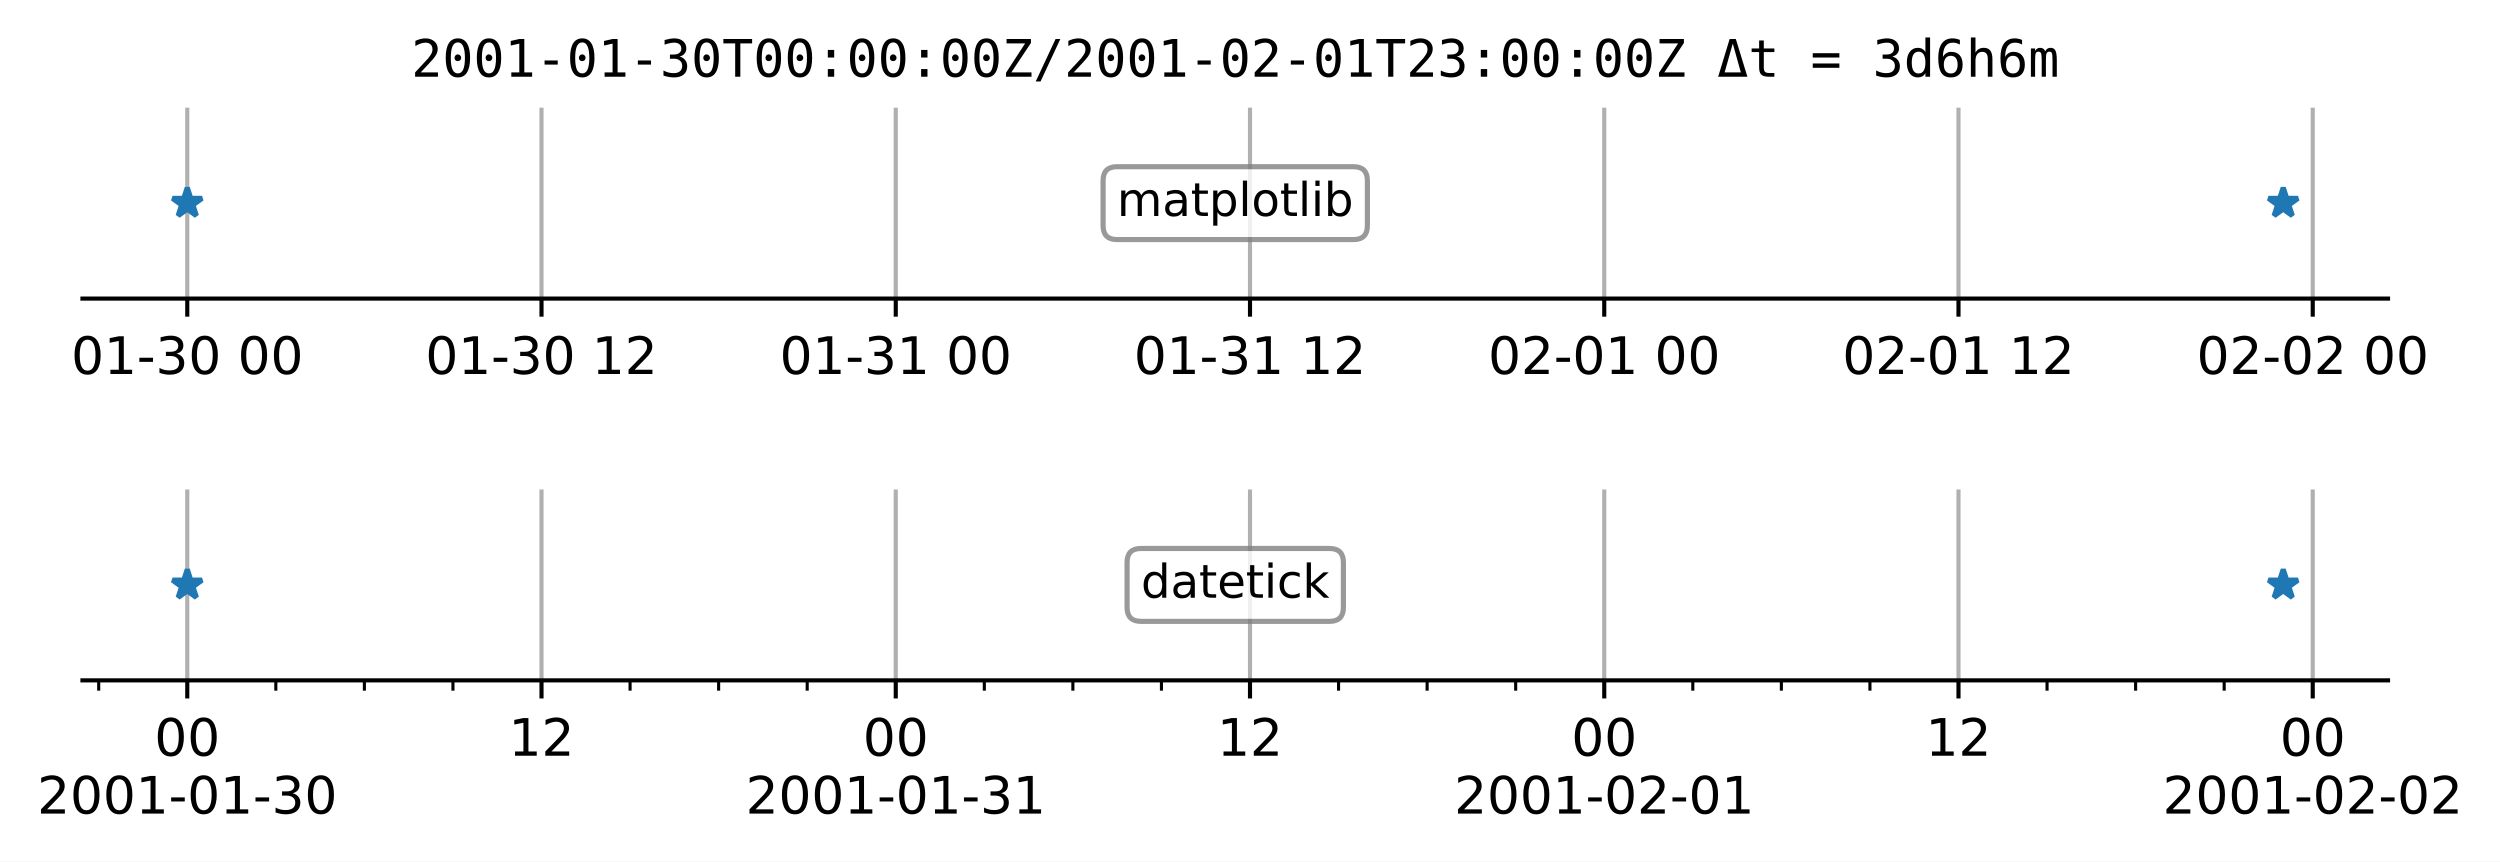
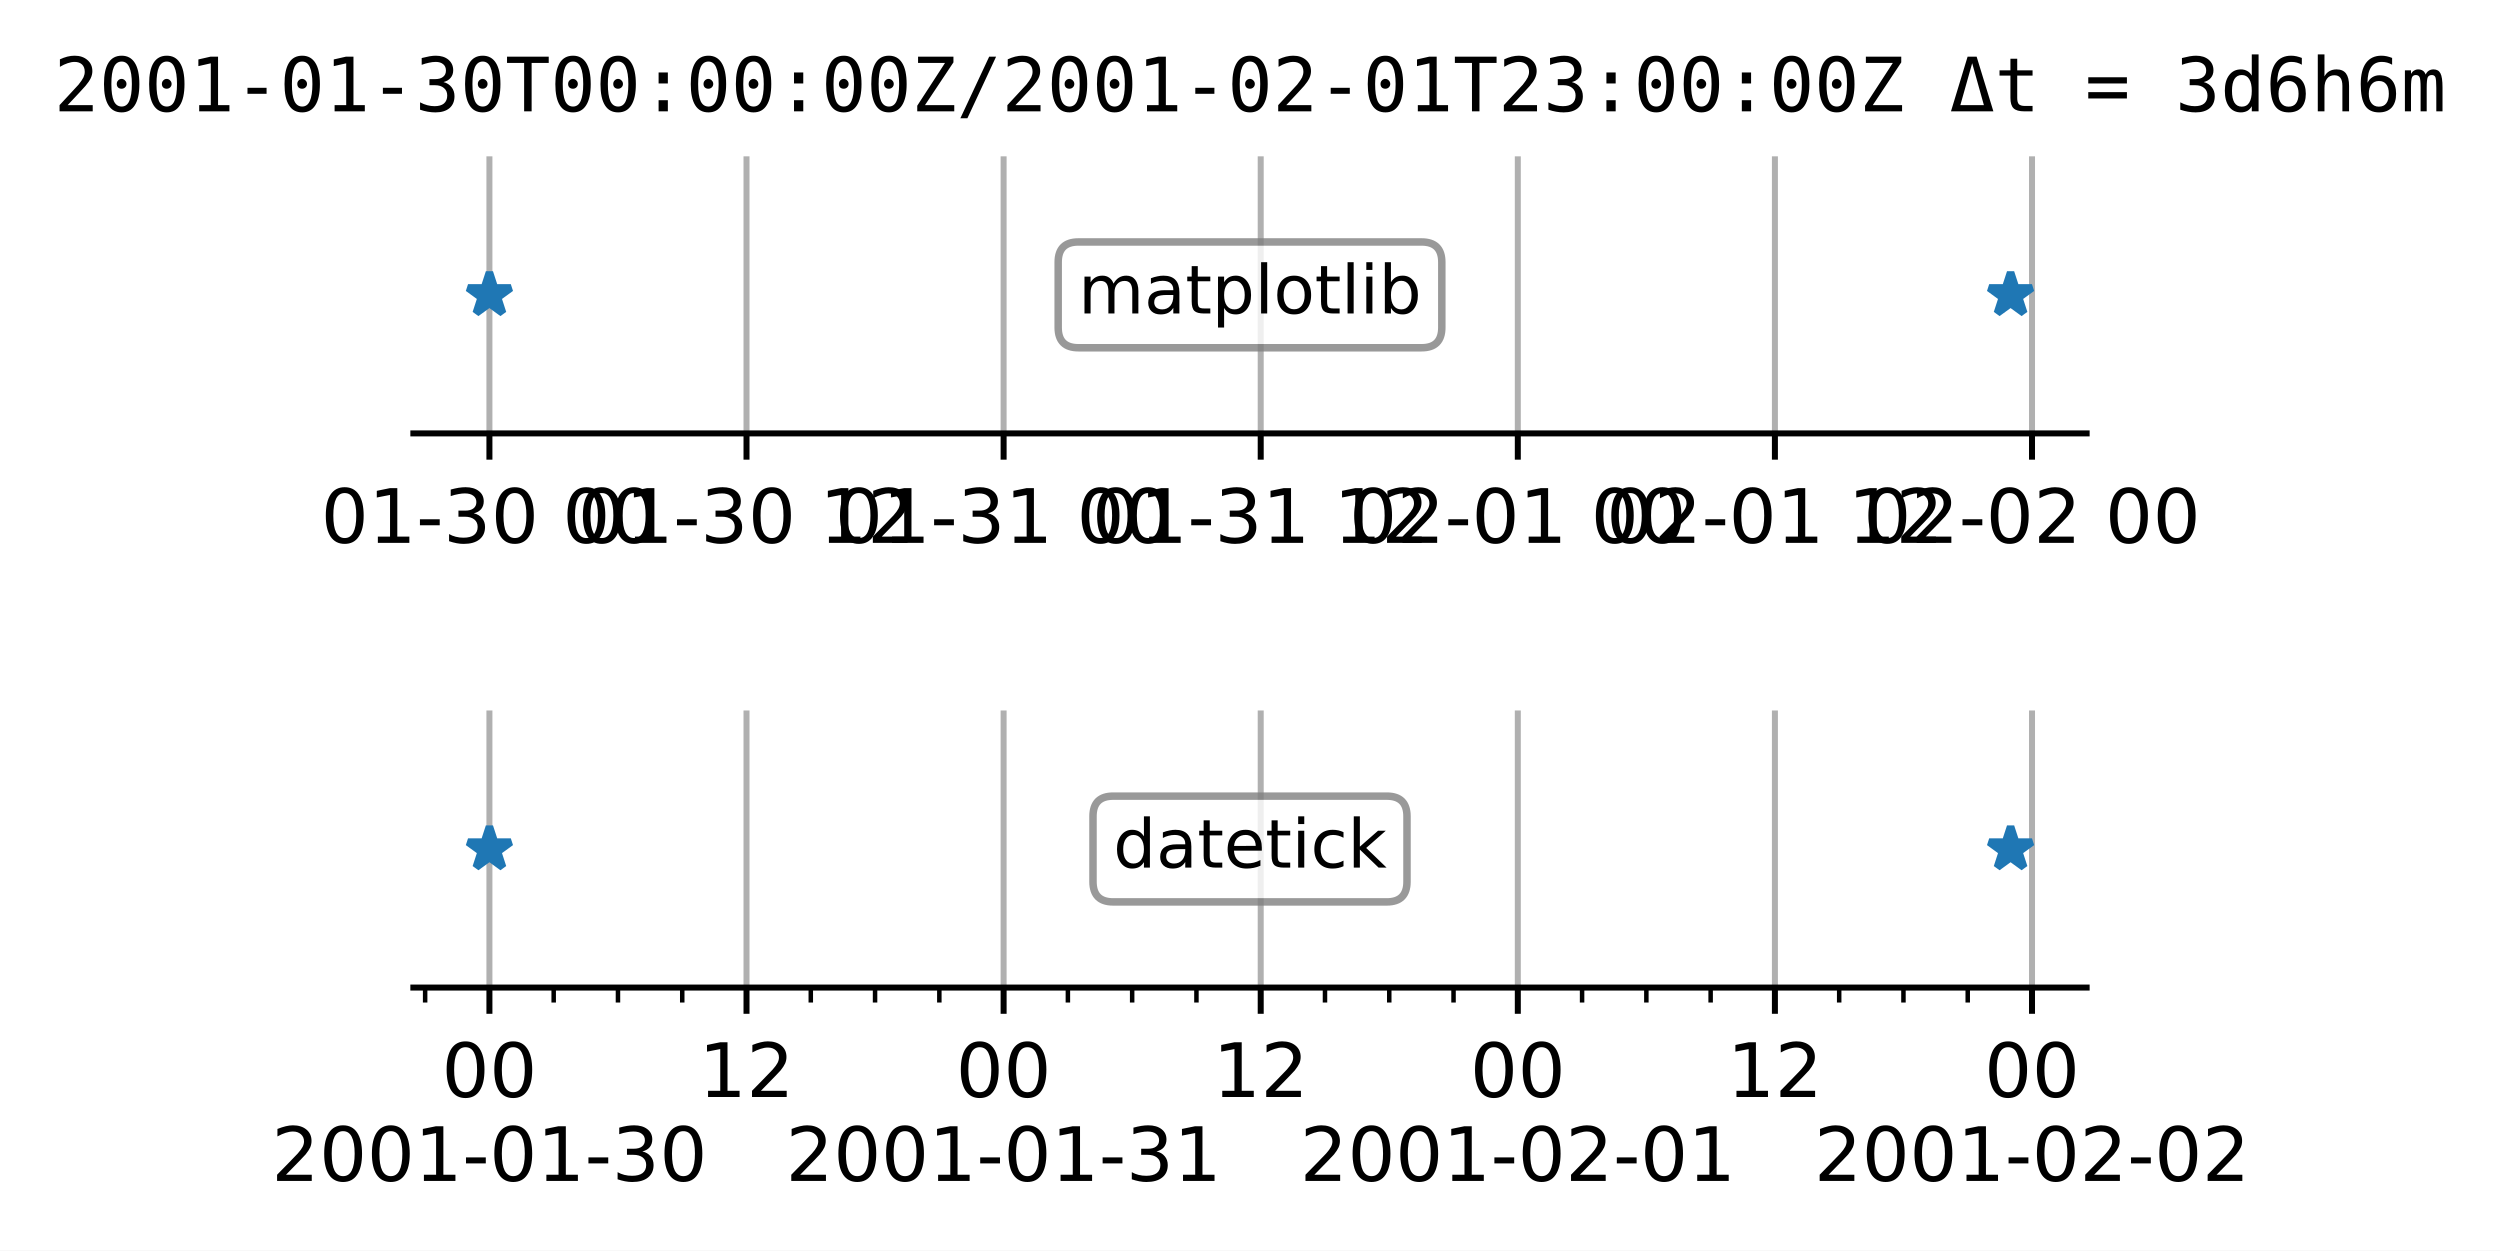
- <svg xmlns="http://www.w3.org/2000/svg" xmlns:xlink="http://www.w3.org/1999/xlink" width="484.05pt" height="166.808pt" viewBox="0 0 484.05 166.808" version="1.1">
+ <svg xmlns="http://www.w3.org/2000/svg" xmlns:xlink="http://www.w3.org/1999/xlink" width="333.477pt" height="166.808pt" viewBox="0 0 333.477 166.808" version="1.1">
  <defs>
    <style type="text/css">*{stroke-linejoin: round; stroke-linecap: butt}</style>
  </defs>
  <g id="figure_1">
    <g id="patch_1">
-       <path d="M 0 166.808  L 484.05 166.808  L 484.05 0  L 0 0  z " style="fill: #ffffff" />
+       <path d="M 0 166.808  L 333.477 166.808  L 333.477 0  L 0 0  z " style="fill: #ffffff" />
    </g>
    <g id="axes_1">
      <g id="patch_2">
-         <path d="M 15.967 57.812  L 462.367 57.812  L 462.367 20.852  L 15.967 20.852  z " style="fill: #ffffff" />
+         <path d="M 55.138 57.812  L 278.338 57.812  L 278.338 20.852  L 55.138 20.852  z " style="fill: #ffffff" />
      </g>
      <g id="matplotlib.axis_1">
        <g id="xtick_1">
          <g id="line2d_1">
-             <path d="M 36.258 57.812  L 36.258 20.852  " clip-path="url(#p8b8beb28ec)" style="fill: none; stroke: #b0b0b0; stroke-width: 0.8; stroke-linecap: square" />
+             <path d="M 65.284 57.812  L 65.284 20.852  " clip-path="url(#p01755cb30a)" style="fill: none; stroke: #b0b0b0; stroke-width: 0.8; stroke-linecap: square" />
          </g>
          <g id="line2d_2">
            <defs>
              <path id="m1e6c41ab66" d="M 0 0  L 0 3.5  " style="stroke: #000000; stroke-width: 0.8" />
            </defs>
            <g>
-               <use xlink:href="#m1e6c41ab66" x="36.258" y="57.812" style="stroke: #000000; stroke-width: 0.8" />
+               <use xlink:href="#m1e6c41ab66" x="65.284" y="57.812" style="stroke: #000000; stroke-width: 0.8" />
            </g>
          </g>
          <g id="text_1">
-             <text style="font-size: 10px; font-family: 'DejaVu Sans', 'Bitstream Vera Sans', 'Computer Modern Sans Serif', 'Lucida Grande', 'Verdana', 'Geneva', 'Lucid', 'Arial', 'Helvetica', 'Avant Garde', sans-serif; text-anchor: middle" x="36.258" y="72.41" transform="rotate(-0 36.25781 72.41)">01-30 00</text>
+             <text style="font-size: 10px; font-family: 'DejaVu Sans', 'Bitstream Vera Sans', 'Computer Modern Sans Serif', 'Lucida Grande', 'Verdana', 'Geneva', 'Lucid', 'Arial', 'Helvetica', 'Avant Garde', sans-serif; text-anchor: middle" x="65.284" y="72.41" transform="rotate(-0 65.28374 72.41)">01-30 00</text>
          </g>
        </g>
        <g id="xtick_2">
          <g id="line2d_3">
-             <path d="M 104.847 57.812  L 104.847 20.852  " clip-path="url(#p8b8beb28ec)" style="fill: none; stroke: #b0b0b0; stroke-width: 0.8; stroke-linecap: square" />
+             <path d="M 99.578 57.812  L 99.578 20.852  " clip-path="url(#p01755cb30a)" style="fill: none; stroke: #b0b0b0; stroke-width: 0.8; stroke-linecap: square" />
          </g>
          <g id="line2d_4">
            <g>
-               <use xlink:href="#m1e6c41ab66" x="104.847" y="57.812" style="stroke: #000000; stroke-width: 0.8" />
+               <use xlink:href="#m1e6c41ab66" x="99.578" y="57.812" style="stroke: #000000; stroke-width: 0.8" />
            </g>
          </g>
          <g id="text_2">
-             <text style="font-size: 10px; font-family: 'DejaVu Sans', 'Bitstream Vera Sans', 'Computer Modern Sans Serif', 'Lucida Grande', 'Verdana', 'Geneva', 'Lucid', 'Arial', 'Helvetica', 'Avant Garde', sans-serif; text-anchor: middle" x="104.847" y="72.41" transform="rotate(-0 104.8468 72.41)">01-30 12</text>
+             <text style="font-size: 10px; font-family: 'DejaVu Sans', 'Bitstream Vera Sans', 'Computer Modern Sans Serif', 'Lucida Grande', 'Verdana', 'Geneva', 'Lucid', 'Arial', 'Helvetica', 'Avant Garde', sans-serif; text-anchor: middle" x="99.578" y="72.41" transform="rotate(-0 99.57823 72.41)">01-30 12</text>
          </g>
        </g>
        <g id="xtick_3">
          <g id="line2d_5">
-             <path d="M 173.436 57.812  L 173.436 20.852  " clip-path="url(#p8b8beb28ec)" style="fill: none; stroke: #b0b0b0; stroke-width: 0.8; stroke-linecap: square" />
+             <path d="M 133.873 57.812  L 133.873 20.852  " clip-path="url(#p01755cb30a)" style="fill: none; stroke: #b0b0b0; stroke-width: 0.8; stroke-linecap: square" />
          </g>
          <g id="line2d_6">
            <g>
-               <use xlink:href="#m1e6c41ab66" x="173.436" y="57.812" style="stroke: #000000; stroke-width: 0.8" />
+               <use xlink:href="#m1e6c41ab66" x="133.873" y="57.812" style="stroke: #000000; stroke-width: 0.8" />
            </g>
          </g>
          <g id="text_3">
-             <text style="font-size: 10px; font-family: 'DejaVu Sans', 'Bitstream Vera Sans', 'Computer Modern Sans Serif', 'Lucida Grande', 'Verdana', 'Geneva', 'Lucid', 'Arial', 'Helvetica', 'Avant Garde', sans-serif; text-anchor: middle" x="173.436" y="72.41" transform="rotate(-0 173.4358 72.41)">01-31 00</text>
+             <text style="font-size: 10px; font-family: 'DejaVu Sans', 'Bitstream Vera Sans', 'Computer Modern Sans Serif', 'Lucida Grande', 'Verdana', 'Geneva', 'Lucid', 'Arial', 'Helvetica', 'Avant Garde', sans-serif; text-anchor: middle" x="133.873" y="72.41" transform="rotate(-0 133.8727 72.41)">01-31 00</text>
          </g>
        </g>
        <g id="xtick_4">
          <g id="line2d_7">
-             <path d="M 242.025 57.812  L 242.025 20.852  " clip-path="url(#p8b8beb28ec)" style="fill: none; stroke: #b0b0b0; stroke-width: 0.8; stroke-linecap: square" />
+             <path d="M 168.167 57.812  L 168.167 20.852  " clip-path="url(#p01755cb30a)" style="fill: none; stroke: #b0b0b0; stroke-width: 0.8; stroke-linecap: square" />
          </g>
          <g id="line2d_8">
            <g>
-               <use xlink:href="#m1e6c41ab66" x="242.025" y="57.812" style="stroke: #000000; stroke-width: 0.8" />
+               <use xlink:href="#m1e6c41ab66" x="168.167" y="57.812" style="stroke: #000000; stroke-width: 0.8" />
            </g>
          </g>
          <g id="text_4">
-             <text style="font-size: 10px; font-family: 'DejaVu Sans', 'Bitstream Vera Sans', 'Computer Modern Sans Serif', 'Lucida Grande', 'Verdana', 'Geneva', 'Lucid', 'Arial', 'Helvetica', 'Avant Garde', sans-serif; text-anchor: middle" x="242.025" y="72.41" transform="rotate(-0 242.0248 72.41)">01-31 12</text>
+             <text style="font-size: 10px; font-family: 'DejaVu Sans', 'Bitstream Vera Sans', 'Computer Modern Sans Serif', 'Lucida Grande', 'Verdana', 'Geneva', 'Lucid', 'Arial', 'Helvetica', 'Avant Garde', sans-serif; text-anchor: middle" x="168.167" y="72.41" transform="rotate(-0 168.1672 72.41)">01-31 12</text>
          </g>
        </g>
        <g id="xtick_5">
          <g id="line2d_9">
-             <path d="M 310.614 57.812  L 310.614 20.852  " clip-path="url(#p8b8beb28ec)" style="fill: none; stroke: #b0b0b0; stroke-width: 0.8; stroke-linecap: square" />
+             <path d="M 202.462 57.812  L 202.462 20.852  " clip-path="url(#p01755cb30a)" style="fill: none; stroke: #b0b0b0; stroke-width: 0.8; stroke-linecap: square" />
          </g>
          <g id="line2d_10">
            <g>
-               <use xlink:href="#m1e6c41ab66" x="310.614" y="57.812" style="stroke: #000000; stroke-width: 0.8" />
+               <use xlink:href="#m1e6c41ab66" x="202.462" y="57.812" style="stroke: #000000; stroke-width: 0.8" />
            </g>
          </g>
          <g id="text_5">
-             <text style="font-size: 10px; font-family: 'DejaVu Sans', 'Bitstream Vera Sans', 'Computer Modern Sans Serif', 'Lucida Grande', 'Verdana', 'Geneva', 'Lucid', 'Arial', 'Helvetica', 'Avant Garde', sans-serif; text-anchor: middle" x="310.614" y="72.41" transform="rotate(-0 310.6138 72.41)">02-01 00</text>
+             <text style="font-size: 10px; font-family: 'DejaVu Sans', 'Bitstream Vera Sans', 'Computer Modern Sans Serif', 'Lucida Grande', 'Verdana', 'Geneva', 'Lucid', 'Arial', 'Helvetica', 'Avant Garde', sans-serif; text-anchor: middle" x="202.462" y="72.41" transform="rotate(-0 202.4617 72.41)">02-01 00</text>
          </g>
        </g>
        <g id="xtick_6">
          <g id="line2d_11">
-             <path d="M 379.203 57.812  L 379.203 20.852  " clip-path="url(#p8b8beb28ec)" style="fill: none; stroke: #b0b0b0; stroke-width: 0.8; stroke-linecap: square" />
+             <path d="M 236.756 57.812  L 236.756 20.852  " clip-path="url(#p01755cb30a)" style="fill: none; stroke: #b0b0b0; stroke-width: 0.8; stroke-linecap: square" />
          </g>
          <g id="line2d_12">
            <g>
-               <use xlink:href="#m1e6c41ab66" x="379.203" y="57.812" style="stroke: #000000; stroke-width: 0.8" />
+               <use xlink:href="#m1e6c41ab66" x="236.756" y="57.812" style="stroke: #000000; stroke-width: 0.8" />
            </g>
          </g>
          <g id="text_6">
-             <text style="font-size: 10px; font-family: 'DejaVu Sans', 'Bitstream Vera Sans', 'Computer Modern Sans Serif', 'Lucida Grande', 'Verdana', 'Geneva', 'Lucid', 'Arial', 'Helvetica', 'Avant Garde', sans-serif; text-anchor: middle" x="379.203" y="72.41" transform="rotate(-0 379.2028 72.41)">02-01 12</text>
+             <text style="font-size: 10px; font-family: 'DejaVu Sans', 'Bitstream Vera Sans', 'Computer Modern Sans Serif', 'Lucida Grande', 'Verdana', 'Geneva', 'Lucid', 'Arial', 'Helvetica', 'Avant Garde', sans-serif; text-anchor: middle" x="236.756" y="72.41" transform="rotate(-0 236.7562 72.41)">02-01 12</text>
          </g>
        </g>
        <g id="xtick_7">
          <g id="line2d_13">
-             <path d="M 447.792 57.812  L 447.792 20.852  " clip-path="url(#p8b8beb28ec)" style="fill: none; stroke: #b0b0b0; stroke-width: 0.8; stroke-linecap: square" />
+             <path d="M 271.051 57.812  L 271.051 20.852  " clip-path="url(#p01755cb30a)" style="fill: none; stroke: #b0b0b0; stroke-width: 0.8; stroke-linecap: square" />
          </g>
          <g id="line2d_14">
            <g>
-               <use xlink:href="#m1e6c41ab66" x="447.792" y="57.812" style="stroke: #000000; stroke-width: 0.8" />
+               <use xlink:href="#m1e6c41ab66" x="271.051" y="57.812" style="stroke: #000000; stroke-width: 0.8" />
            </g>
          </g>
          <g id="text_7">
-             <text style="font-size: 10px; font-family: 'DejaVu Sans', 'Bitstream Vera Sans', 'Computer Modern Sans Serif', 'Lucida Grande', 'Verdana', 'Geneva', 'Lucid', 'Arial', 'Helvetica', 'Avant Garde', sans-serif; text-anchor: middle" x="447.792" y="72.41" transform="rotate(-0 447.7917 72.41)">02-02 00</text>
+             <text style="font-size: 10px; font-family: 'DejaVu Sans', 'Bitstream Vera Sans', 'Computer Modern Sans Serif', 'Lucida Grande', 'Verdana', 'Geneva', 'Lucid', 'Arial', 'Helvetica', 'Avant Garde', sans-serif; text-anchor: middle" x="271.051" y="72.41" transform="rotate(-0 271.0507 72.41)">02-02 00</text>
          </g>
        </g>
      </g>
      <g id="line2d_15">
        <defs>
          <path id="maf42e94cd1" d="M 0 -3  L -0.674 -0.927  L -2.853 -0.927  L -1.09 0.354  L -1.763 2.427  L -0 1.146  L 1.763 2.427  L 1.09 0.354  L 2.853 -0.927  L 0.674 -0.927  z " style="stroke: #1f77b4; stroke-linejoin: bevel" />
        </defs>
-         <g clip-path="url(#p8b8beb28ec)">
-           <use xlink:href="#maf42e94cd1" x="36.258" y="39.332" style="fill: #1f77b4; stroke: #1f77b4; stroke-linejoin: bevel" />
-           <use xlink:href="#maf42e94cd1" x="442.076" y="39.332" style="fill: #1f77b4; stroke: #1f77b4; stroke-linejoin: bevel" />
+         <g clip-path="url(#p01755cb30a)">
+           <use xlink:href="#maf42e94cd1" x="65.284" y="39.332" style="fill: #1f77b4; stroke: #1f77b4; stroke-linejoin: bevel" />
+           <use xlink:href="#maf42e94cd1" x="268.193" y="39.332" style="fill: #1f77b4; stroke: #1f77b4; stroke-linejoin: bevel" />
        </g>
      </g>
      <g id="patch_3">
-         <path d="M 15.967 57.812  L 462.367 57.812  " style="fill: none; stroke: #000000; stroke-width: 0.8; stroke-linejoin: miter; stroke-linecap: square" />
+         <path d="M 55.138 57.812  L 278.338 57.812  " style="fill: none; stroke: #000000; stroke-width: 0.8; stroke-linejoin: miter; stroke-linecap: square" />
      </g>
      <g id="text_8">
        <g id="patch_4">
-           <path d="M 216.28 46.387  L 262.054 46.387  Q 264.754 46.387 264.754 43.687  L 264.754 34.976  Q 264.754 32.276 262.054 32.276  L 216.28 32.276  Q 213.58 32.276 213.58 34.976  L 213.58 43.687  Q 213.58 46.387 216.28 46.387  z " style="fill: #ffffff; opacity: 0.8; stroke: #808080; stroke-linejoin: miter" />
-         </g>
-         <text style="font-size: 9px; font-family: 'DejaVu Sans', 'Bitstream Vera Sans', 'Computer Modern Sans Serif', 'Lucida Grande', 'Verdana', 'Geneva', 'Lucid', 'Arial', 'Helvetica', 'Avant Garde', sans-serif; text-anchor: middle" x="239.167" y="41.815" transform="rotate(-0 239.1669 41.815)">matplotlib</text>
+           <path d="M 143.852 46.387  L 189.625 46.387  Q 192.325 46.387 192.325 43.687  L 192.325 34.976  Q 192.325 32.276 189.625 32.276  L 143.852 32.276  Q 141.152 32.276 141.152 34.976  L 141.152 43.687  Q 141.152 46.387 143.852 46.387  z " style="fill: #ffffff; opacity: 0.8; stroke: #808080; stroke-linejoin: miter" />
+         </g>
+         <text style="font-size: 9px; font-family: 'DejaVu Sans', 'Bitstream Vera Sans', 'Computer Modern Sans Serif', 'Lucida Grande', 'Verdana', 'Geneva', 'Lucid', 'Arial', 'Helvetica', 'Avant Garde', sans-serif; text-anchor: middle" x="166.738" y="41.815" transform="rotate(-0 166.7383 41.815)">matplotlib</text>
      </g>
      <g id="text_9">
-         <text style="font-size: 10px; font-family: 'DejaVu Sans Mono', 'Bitstream Vera Sans Mono', 'Computer Modern Typewriter', 'Andale Mono', 'Nimbus Mono L', 'Courier New', 'Courier', 'Fixed', 'Terminal', monospace; text-anchor: middle" x="239.167" y="14.852" transform="rotate(-0 239.1669 14.85156)">2001-01-30T00:00:00Z/2001-02-01T23:00:00Z Δt = 3d6h6m</text>
+         <text style="font-size: 10px; font-family: 'DejaVu Sans Mono', 'Bitstream Vera Sans Mono', 'Computer Modern Typewriter', 'Andale Mono', 'Nimbus Mono L', 'Courier New', 'Courier', 'Fixed', 'Terminal', monospace; text-anchor: middle" x="166.738" y="14.852" transform="rotate(-0 166.7383 14.85156)">2001-01-30T00:00:00Z/2001-02-01T23:00:00Z Δt = 3d6h6m</text>
      </g>
    </g>
    <g id="axes_2">
      <g id="patch_5">
-         <path d="M 15.967 131.732  L 462.367 131.732  L 462.367 94.772  L 15.967 94.772  z " style="fill: #ffffff" />
+         <path d="M 55.138 131.732  L 278.338 131.732  L 278.338 94.772  L 55.138 94.772  z " style="fill: #ffffff" />
      </g>
      <g id="matplotlib.axis_2">
        <g id="xtick_8">
          <g id="line2d_16">
-             <path d="M 36.258 131.732  L 36.258 94.772  " clip-path="url(#p84aab5db61)" style="fill: none; stroke: #b0b0b0; stroke-width: 0.8; stroke-linecap: square" />
+             <path d="M 65.284 131.732  L 65.284 94.772  " clip-path="url(#p0b02ce9c85)" style="fill: none; stroke: #b0b0b0; stroke-width: 0.8; stroke-linecap: square" />
          </g>
          <g id="line2d_17">
            <g>
-               <use xlink:href="#m1e6c41ab66" x="36.258" y="131.732" style="stroke: #000000; stroke-width: 0.8" />
+               <use xlink:href="#m1e6c41ab66" x="65.284" y="131.732" style="stroke: #000000; stroke-width: 0.8" />
            </g>
          </g>
          <g id="text_10">
-             <text style="font-size: 10px; font-family: 'DejaVu Sans', 'Bitstream Vera Sans', 'Computer Modern Sans Serif', 'Lucida Grande', 'Verdana', 'Geneva', 'Lucid', 'Arial', 'Helvetica', 'Avant Garde', sans-serif" transform="translate(29.89531 146.33)">00</text>
-             <text style="font-size: 10px; font-family: 'DejaVu Sans', 'Bitstream Vera Sans', 'Computer Modern Sans Serif', 'Lucida Grande', 'Verdana', 'Geneva', 'Lucid', 'Arial', 'Helvetica', 'Avant Garde', sans-serif" transform="translate(7.2 157.5278)">2001-01-30</text>
+             <text style="font-size: 10px; font-family: 'DejaVu Sans', 'Bitstream Vera Sans', 'Computer Modern Sans Serif', 'Lucida Grande', 'Verdana', 'Geneva', 'Lucid', 'Arial', 'Helvetica', 'Avant Garde', sans-serif" transform="translate(58.92124 146.33)">00</text>
+             <text style="font-size: 10px; font-family: 'DejaVu Sans', 'Bitstream Vera Sans', 'Computer Modern Sans Serif', 'Lucida Grande', 'Verdana', 'Geneva', 'Lucid', 'Arial', 'Helvetica', 'Avant Garde', sans-serif" transform="translate(36.22592 157.5278)">2001-01-30</text>
          </g>
        </g>
        <g id="xtick_9">
          <g id="line2d_18">
-             <path d="M 104.847 131.732  L 104.847 94.772  " clip-path="url(#p84aab5db61)" style="fill: none; stroke: #b0b0b0; stroke-width: 0.8; stroke-linecap: square" />
+             <path d="M 99.578 131.732  L 99.578 94.772  " clip-path="url(#p0b02ce9c85)" style="fill: none; stroke: #b0b0b0; stroke-width: 0.8; stroke-linecap: square" />
          </g>
          <g id="line2d_19">
            <g>
-               <use xlink:href="#m1e6c41ab66" x="104.847" y="131.732" style="stroke: #000000; stroke-width: 0.8" />
+               <use xlink:href="#m1e6c41ab66" x="99.578" y="131.732" style="stroke: #000000; stroke-width: 0.8" />
            </g>
          </g>
          <g id="text_11">
-             <text style="font-size: 10px; font-family: 'DejaVu Sans', 'Bitstream Vera Sans', 'Computer Modern Sans Serif', 'Lucida Grande', 'Verdana', 'Geneva', 'Lucid', 'Arial', 'Helvetica', 'Avant Garde', sans-serif; text-anchor: middle" x="104.847" y="146.33" transform="rotate(-0 104.8468 146.33)">12</text>
+             <text style="font-size: 10px; font-family: 'DejaVu Sans', 'Bitstream Vera Sans', 'Computer Modern Sans Serif', 'Lucida Grande', 'Verdana', 'Geneva', 'Lucid', 'Arial', 'Helvetica', 'Avant Garde', sans-serif; text-anchor: middle" x="99.578" y="146.33" transform="rotate(-0 99.57823 146.33)">12</text>
          </g>
        </g>
        <g id="xtick_10">
          <g id="line2d_20">
-             <path d="M 173.436 131.732  L 173.436 94.772  " clip-path="url(#p84aab5db61)" style="fill: none; stroke: #b0b0b0; stroke-width: 0.8; stroke-linecap: square" />
+             <path d="M 133.873 131.732  L 133.873 94.772  " clip-path="url(#p0b02ce9c85)" style="fill: none; stroke: #b0b0b0; stroke-width: 0.8; stroke-linecap: square" />
          </g>
          <g id="line2d_21">
            <g>
-               <use xlink:href="#m1e6c41ab66" x="173.436" y="131.732" style="stroke: #000000; stroke-width: 0.8" />
+               <use xlink:href="#m1e6c41ab66" x="133.873" y="131.732" style="stroke: #000000; stroke-width: 0.8" />
            </g>
          </g>
          <g id="text_12">
-             <text style="font-size: 10px; font-family: 'DejaVu Sans', 'Bitstream Vera Sans', 'Computer Modern Sans Serif', 'Lucida Grande', 'Verdana', 'Geneva', 'Lucid', 'Arial', 'Helvetica', 'Avant Garde', sans-serif" transform="translate(167.0733 146.33)">00</text>
-             <text style="font-size: 10px; font-family: 'DejaVu Sans', 'Bitstream Vera Sans', 'Computer Modern Sans Serif', 'Lucida Grande', 'Verdana', 'Geneva', 'Lucid', 'Arial', 'Helvetica', 'Avant Garde', sans-serif" transform="translate(144.378 157.5278)">2001-01-31</text>
+             <text style="font-size: 10px; font-family: 'DejaVu Sans', 'Bitstream Vera Sans', 'Computer Modern Sans Serif', 'Lucida Grande', 'Verdana', 'Geneva', 'Lucid', 'Arial', 'Helvetica', 'Avant Garde', sans-serif" transform="translate(127.5102 146.33)">00</text>
+             <text style="font-size: 10px; font-family: 'DejaVu Sans', 'Bitstream Vera Sans', 'Computer Modern Sans Serif', 'Lucida Grande', 'Verdana', 'Geneva', 'Lucid', 'Arial', 'Helvetica', 'Avant Garde', sans-serif" transform="translate(104.8149 157.5278)">2001-01-31</text>
          </g>
        </g>
        <g id="xtick_11">
          <g id="line2d_22">
-             <path d="M 242.025 131.732  L 242.025 94.772  " clip-path="url(#p84aab5db61)" style="fill: none; stroke: #b0b0b0; stroke-width: 0.8; stroke-linecap: square" />
+             <path d="M 168.167 131.732  L 168.167 94.772  " clip-path="url(#p0b02ce9c85)" style="fill: none; stroke: #b0b0b0; stroke-width: 0.8; stroke-linecap: square" />
          </g>
          <g id="line2d_23">
            <g>
-               <use xlink:href="#m1e6c41ab66" x="242.025" y="131.732" style="stroke: #000000; stroke-width: 0.8" />
+               <use xlink:href="#m1e6c41ab66" x="168.167" y="131.732" style="stroke: #000000; stroke-width: 0.8" />
            </g>
          </g>
          <g id="text_13">
-             <text style="font-size: 10px; font-family: 'DejaVu Sans', 'Bitstream Vera Sans', 'Computer Modern Sans Serif', 'Lucida Grande', 'Verdana', 'Geneva', 'Lucid', 'Arial', 'Helvetica', 'Avant Garde', sans-serif; text-anchor: middle" x="242.025" y="146.33" transform="rotate(-0 242.0248 146.33)">12</text>
+             <text style="font-size: 10px; font-family: 'DejaVu Sans', 'Bitstream Vera Sans', 'Computer Modern Sans Serif', 'Lucida Grande', 'Verdana', 'Geneva', 'Lucid', 'Arial', 'Helvetica', 'Avant Garde', sans-serif; text-anchor: middle" x="168.167" y="146.33" transform="rotate(-0 168.1672 146.33)">12</text>
          </g>
        </g>
        <g id="xtick_12">
          <g id="line2d_24">
-             <path d="M 310.614 131.732  L 310.614 94.772  " clip-path="url(#p84aab5db61)" style="fill: none; stroke: #b0b0b0; stroke-width: 0.8; stroke-linecap: square" />
+             <path d="M 202.462 131.732  L 202.462 94.772  " clip-path="url(#p0b02ce9c85)" style="fill: none; stroke: #b0b0b0; stroke-width: 0.8; stroke-linecap: square" />
          </g>
          <g id="line2d_25">
            <g>
-               <use xlink:href="#m1e6c41ab66" x="310.614" y="131.732" style="stroke: #000000; stroke-width: 0.8" />
+               <use xlink:href="#m1e6c41ab66" x="202.462" y="131.732" style="stroke: #000000; stroke-width: 0.8" />
            </g>
          </g>
          <g id="text_14">
-             <text style="font-size: 10px; font-family: 'DejaVu Sans', 'Bitstream Vera Sans', 'Computer Modern Sans Serif', 'Lucida Grande', 'Verdana', 'Geneva', 'Lucid', 'Arial', 'Helvetica', 'Avant Garde', sans-serif" transform="translate(304.2513 146.33)">00</text>
-             <text style="font-size: 10px; font-family: 'DejaVu Sans', 'Bitstream Vera Sans', 'Computer Modern Sans Serif', 'Lucida Grande', 'Verdana', 'Geneva', 'Lucid', 'Arial', 'Helvetica', 'Avant Garde', sans-serif" transform="translate(281.556 157.5278)">2001-02-01</text>
+             <text style="font-size: 10px; font-family: 'DejaVu Sans', 'Bitstream Vera Sans', 'Computer Modern Sans Serif', 'Lucida Grande', 'Verdana', 'Geneva', 'Lucid', 'Arial', 'Helvetica', 'Avant Garde', sans-serif" transform="translate(196.0992 146.33)">00</text>
+             <text style="font-size: 10px; font-family: 'DejaVu Sans', 'Bitstream Vera Sans', 'Computer Modern Sans Serif', 'Lucida Grande', 'Verdana', 'Geneva', 'Lucid', 'Arial', 'Helvetica', 'Avant Garde', sans-serif" transform="translate(173.4039 157.5278)">2001-02-01</text>
          </g>
        </g>
        <g id="xtick_13">
          <g id="line2d_26">
-             <path d="M 379.203 131.732  L 379.203 94.772  " clip-path="url(#p84aab5db61)" style="fill: none; stroke: #b0b0b0; stroke-width: 0.8; stroke-linecap: square" />
+             <path d="M 236.756 131.732  L 236.756 94.772  " clip-path="url(#p0b02ce9c85)" style="fill: none; stroke: #b0b0b0; stroke-width: 0.8; stroke-linecap: square" />
          </g>
          <g id="line2d_27">
            <g>
-               <use xlink:href="#m1e6c41ab66" x="379.203" y="131.732" style="stroke: #000000; stroke-width: 0.8" />
+               <use xlink:href="#m1e6c41ab66" x="236.756" y="131.732" style="stroke: #000000; stroke-width: 0.8" />
            </g>
          </g>
          <g id="text_15">
-             <text style="font-size: 10px; font-family: 'DejaVu Sans', 'Bitstream Vera Sans', 'Computer Modern Sans Serif', 'Lucida Grande', 'Verdana', 'Geneva', 'Lucid', 'Arial', 'Helvetica', 'Avant Garde', sans-serif; text-anchor: middle" x="379.203" y="146.33" transform="rotate(-0 379.2028 146.33)">12</text>
+             <text style="font-size: 10px; font-family: 'DejaVu Sans', 'Bitstream Vera Sans', 'Computer Modern Sans Serif', 'Lucida Grande', 'Verdana', 'Geneva', 'Lucid', 'Arial', 'Helvetica', 'Avant Garde', sans-serif; text-anchor: middle" x="236.756" y="146.33" transform="rotate(-0 236.7562 146.33)">12</text>
          </g>
        </g>
        <g id="xtick_14">
          <g id="line2d_28">
-             <path d="M 447.792 131.732  L 447.792 94.772  " clip-path="url(#p84aab5db61)" style="fill: none; stroke: #b0b0b0; stroke-width: 0.8; stroke-linecap: square" />
+             <path d="M 271.051 131.732  L 271.051 94.772  " clip-path="url(#p0b02ce9c85)" style="fill: none; stroke: #b0b0b0; stroke-width: 0.8; stroke-linecap: square" />
          </g>
          <g id="line2d_29">
            <g>
-               <use xlink:href="#m1e6c41ab66" x="447.792" y="131.732" style="stroke: #000000; stroke-width: 0.8" />
+               <use xlink:href="#m1e6c41ab66" x="271.051" y="131.732" style="stroke: #000000; stroke-width: 0.8" />
            </g>
          </g>
          <g id="text_16">
-             <text style="font-size: 10px; font-family: 'DejaVu Sans', 'Bitstream Vera Sans', 'Computer Modern Sans Serif', 'Lucida Grande', 'Verdana', 'Geneva', 'Lucid', 'Arial', 'Helvetica', 'Avant Garde', sans-serif" transform="translate(441.4292 146.33)">00</text>
-             <text style="font-size: 10px; font-family: 'DejaVu Sans', 'Bitstream Vera Sans', 'Computer Modern Sans Serif', 'Lucida Grande', 'Verdana', 'Geneva', 'Lucid', 'Arial', 'Helvetica', 'Avant Garde', sans-serif" transform="translate(418.7339 157.5278)">2001-02-02</text>
+             <text style="font-size: 10px; font-family: 'DejaVu Sans', 'Bitstream Vera Sans', 'Computer Modern Sans Serif', 'Lucida Grande', 'Verdana', 'Geneva', 'Lucid', 'Arial', 'Helvetica', 'Avant Garde', sans-serif" transform="translate(264.6882 146.33)">00</text>
+             <text style="font-size: 10px; font-family: 'DejaVu Sans', 'Bitstream Vera Sans', 'Computer Modern Sans Serif', 'Lucida Grande', 'Verdana', 'Geneva', 'Lucid', 'Arial', 'Helvetica', 'Avant Garde', sans-serif" transform="translate(241.9929 157.5278)">2001-02-02</text>
          </g>
        </g>
        <g id="xtick_15">
          <g id="line2d_30">
            <defs>
              <path id="m7da8c832f9" d="M 0 0  L 0 2  " style="stroke: #000000; stroke-width: 0.6" />
            </defs>
            <g>
-               <use xlink:href="#m7da8c832f9" x="19.111" y="131.732" style="stroke: #000000; stroke-width: 0.6" />
+               <use xlink:href="#m7da8c832f9" x="56.71" y="131.732" style="stroke: #000000; stroke-width: 0.6" />
            </g>
          </g>
        </g>
        <g id="xtick_16">
          <g id="line2d_31">
            <g>
-               <use xlink:href="#m7da8c832f9" x="53.405" y="131.732" style="stroke: #000000; stroke-width: 0.6" />
+               <use xlink:href="#m7da8c832f9" x="73.857" y="131.732" style="stroke: #000000; stroke-width: 0.6" />
            </g>
          </g>
        </g>
        <g id="xtick_17">
          <g id="line2d_32">
            <g>
-               <use xlink:href="#m7da8c832f9" x="70.552" y="131.732" style="stroke: #000000; stroke-width: 0.6" />
+               <use xlink:href="#m7da8c832f9" x="82.431" y="131.732" style="stroke: #000000; stroke-width: 0.6" />
            </g>
          </g>
        </g>
        <g id="xtick_18">
          <g id="line2d_33">
            <g>
-               <use xlink:href="#m7da8c832f9" x="87.7" y="131.732" style="stroke: #000000; stroke-width: 0.6" />
+               <use xlink:href="#m7da8c832f9" x="91.005" y="131.732" style="stroke: #000000; stroke-width: 0.6" />
            </g>
          </g>
        </g>
        <g id="xtick_19">
          <g id="line2d_34">
            <g>
-               <use xlink:href="#m7da8c832f9" x="121.994" y="131.732" style="stroke: #000000; stroke-width: 0.6" />
+               <use xlink:href="#m7da8c832f9" x="108.152" y="131.732" style="stroke: #000000; stroke-width: 0.6" />
            </g>
          </g>
        </g>
        <g id="xtick_20">
          <g id="line2d_35">
            <g>
-               <use xlink:href="#m7da8c832f9" x="139.141" y="131.732" style="stroke: #000000; stroke-width: 0.6" />
+               <use xlink:href="#m7da8c832f9" x="116.725" y="131.732" style="stroke: #000000; stroke-width: 0.6" />
            </g>
          </g>
        </g>
        <g id="xtick_21">
          <g id="line2d_36">
            <g>
-               <use xlink:href="#m7da8c832f9" x="156.289" y="131.732" style="stroke: #000000; stroke-width: 0.6" />
+               <use xlink:href="#m7da8c832f9" x="125.299" y="131.732" style="stroke: #000000; stroke-width: 0.6" />
            </g>
          </g>
        </g>
        <g id="xtick_22">
          <g id="line2d_37">
            <g>
-               <use xlink:href="#m7da8c832f9" x="190.583" y="131.732" style="stroke: #000000; stroke-width: 0.6" />
+               <use xlink:href="#m7da8c832f9" x="142.446" y="131.732" style="stroke: #000000; stroke-width: 0.6" />
            </g>
          </g>
        </g>
        <g id="xtick_23">
          <g id="line2d_38">
            <g>
-               <use xlink:href="#m7da8c832f9" x="207.73" y="131.732" style="stroke: #000000; stroke-width: 0.6" />
+               <use xlink:href="#m7da8c832f9" x="151.02" y="131.732" style="stroke: #000000; stroke-width: 0.6" />
            </g>
          </g>
        </g>
        <g id="xtick_24">
          <g id="line2d_39">
            <g>
-               <use xlink:href="#m7da8c832f9" x="224.878" y="131.732" style="stroke: #000000; stroke-width: 0.6" />
+               <use xlink:href="#m7da8c832f9" x="159.594" y="131.732" style="stroke: #000000; stroke-width: 0.6" />
            </g>
          </g>
        </g>
        <g id="xtick_25">
          <g id="line2d_40">
            <g>
-               <use xlink:href="#m7da8c832f9" x="259.172" y="131.732" style="stroke: #000000; stroke-width: 0.6" />
+               <use xlink:href="#m7da8c832f9" x="176.741" y="131.732" style="stroke: #000000; stroke-width: 0.6" />
            </g>
          </g>
        </g>
        <g id="xtick_26">
          <g id="line2d_41">
            <g>
-               <use xlink:href="#m7da8c832f9" x="276.319" y="131.732" style="stroke: #000000; stroke-width: 0.6" />
+               <use xlink:href="#m7da8c832f9" x="185.314" y="131.732" style="stroke: #000000; stroke-width: 0.6" />
            </g>
          </g>
        </g>
        <g id="xtick_27">
          <g id="line2d_42">
            <g>
-               <use xlink:href="#m7da8c832f9" x="293.467" y="131.732" style="stroke: #000000; stroke-width: 0.6" />
+               <use xlink:href="#m7da8c832f9" x="193.888" y="131.732" style="stroke: #000000; stroke-width: 0.6" />
            </g>
          </g>
        </g>
        <g id="xtick_28">
          <g id="line2d_43">
            <g>
-               <use xlink:href="#m7da8c832f9" x="327.761" y="131.732" style="stroke: #000000; stroke-width: 0.6" />
+               <use xlink:href="#m7da8c832f9" x="211.035" y="131.732" style="stroke: #000000; stroke-width: 0.6" />
            </g>
          </g>
        </g>
        <g id="xtick_29">
          <g id="line2d_44">
            <g>
-               <use xlink:href="#m7da8c832f9" x="344.908" y="131.732" style="stroke: #000000; stroke-width: 0.6" />
+               <use xlink:href="#m7da8c832f9" x="219.609" y="131.732" style="stroke: #000000; stroke-width: 0.6" />
            </g>
          </g>
        </g>
        <g id="xtick_30">
          <g id="line2d_45">
            <g>
-               <use xlink:href="#m7da8c832f9" x="362.056" y="131.732" style="stroke: #000000; stroke-width: 0.6" />
+               <use xlink:href="#m7da8c832f9" x="228.183" y="131.732" style="stroke: #000000; stroke-width: 0.6" />
            </g>
          </g>
        </g>
        <g id="xtick_31">
          <g id="line2d_46">
            <g>
-               <use xlink:href="#m7da8c832f9" x="396.35" y="131.732" style="stroke: #000000; stroke-width: 0.6" />
+               <use xlink:href="#m7da8c832f9" x="245.33" y="131.732" style="stroke: #000000; stroke-width: 0.6" />
            </g>
          </g>
        </g>
        <g id="xtick_32">
          <g id="line2d_47">
            <g>
-               <use xlink:href="#m7da8c832f9" x="413.497" y="131.732" style="stroke: #000000; stroke-width: 0.6" />
+               <use xlink:href="#m7da8c832f9" x="253.903" y="131.732" style="stroke: #000000; stroke-width: 0.6" />
            </g>
          </g>
        </g>
        <g id="xtick_33">
          <g id="line2d_48">
            <g>
-               <use xlink:href="#m7da8c832f9" x="430.644" y="131.732" style="stroke: #000000; stroke-width: 0.6" />
+               <use xlink:href="#m7da8c832f9" x="262.477" y="131.732" style="stroke: #000000; stroke-width: 0.6" />
            </g>
          </g>
        </g>
      </g>
      <g id="line2d_49">
-         <g clip-path="url(#p84aab5db61)">
-           <use xlink:href="#maf42e94cd1" x="36.258" y="113.252" style="fill: #1f77b4; stroke: #1f77b4; stroke-linejoin: bevel" />
-           <use xlink:href="#maf42e94cd1" x="442.076" y="113.252" style="fill: #1f77b4; stroke: #1f77b4; stroke-linejoin: bevel" />
+         <g clip-path="url(#p0b02ce9c85)">
+           <use xlink:href="#maf42e94cd1" x="65.284" y="113.252" style="fill: #1f77b4; stroke: #1f77b4; stroke-linejoin: bevel" />
+           <use xlink:href="#maf42e94cd1" x="268.193" y="113.252" style="fill: #1f77b4; stroke: #1f77b4; stroke-linejoin: bevel" />
        </g>
      </g>
      <g id="patch_6">
-         <path d="M 15.967 131.732  L 462.367 131.732  " style="fill: none; stroke: #000000; stroke-width: 0.8; stroke-linejoin: miter; stroke-linecap: square" />
+         <path d="M 55.138 131.732  L 278.338 131.732  " style="fill: none; stroke: #000000; stroke-width: 0.8; stroke-linejoin: miter; stroke-linecap: square" />
      </g>
      <g id="text_17">
        <g id="patch_7">
-           <path d="M 220.925 120.307  L 257.409 120.307  Q 260.109 120.307 260.109 117.607  L 260.109 108.896  Q 260.109 106.196 257.409 106.196  L 220.925 106.196  Q 218.225 106.196 218.225 108.896  L 218.225 117.607  Q 218.225 120.307 220.925 120.307  z " style="fill: #ffffff; opacity: 0.8; stroke: #808080; stroke-linejoin: miter" />
-         </g>
-         <text style="font-size: 9px; font-family: 'DejaVu Sans', 'Bitstream Vera Sans', 'Computer Modern Sans Serif', 'Lucida Grande', 'Verdana', 'Geneva', 'Lucid', 'Arial', 'Helvetica', 'Avant Garde', sans-serif; text-anchor: middle" x="239.167" y="115.735" transform="rotate(-0 239.1669 115.735)">datetick</text>
+           <path d="M 148.496 120.307  L 184.98 120.307  Q 187.68 120.307 187.68 117.607  L 187.68 108.896  Q 187.68 106.196 184.98 106.196  L 148.496 106.196  Q 145.796 106.196 145.796 108.896  L 145.796 117.607  Q 145.796 120.307 148.496 120.307  z " style="fill: #ffffff; opacity: 0.8; stroke: #808080; stroke-linejoin: miter" />
+         </g>
+         <text style="font-size: 9px; font-family: 'DejaVu Sans', 'Bitstream Vera Sans', 'Computer Modern Sans Serif', 'Lucida Grande', 'Verdana', 'Geneva', 'Lucid', 'Arial', 'Helvetica', 'Avant Garde', sans-serif; text-anchor: middle" x="166.738" y="115.735" transform="rotate(-0 166.7383 115.735)">datetick</text>
      </g>
    </g>
  </g>
  <defs>
-     <clipPath id="p8b8beb28ec">
-       <rect x="15.967" y="20.852" width="446.4" height="36.96" />
+     <clipPath id="p01755cb30a">
+       <rect x="55.138" y="20.852" width="223.2" height="36.96" />
    </clipPath>
-     <clipPath id="p84aab5db61">
-       <rect x="15.967" y="94.772" width="446.4" height="36.96" />
+     <clipPath id="p0b02ce9c85">
+       <rect x="55.138" y="94.772" width="223.2" height="36.96" />
    </clipPath>
  </defs>
</svg>
